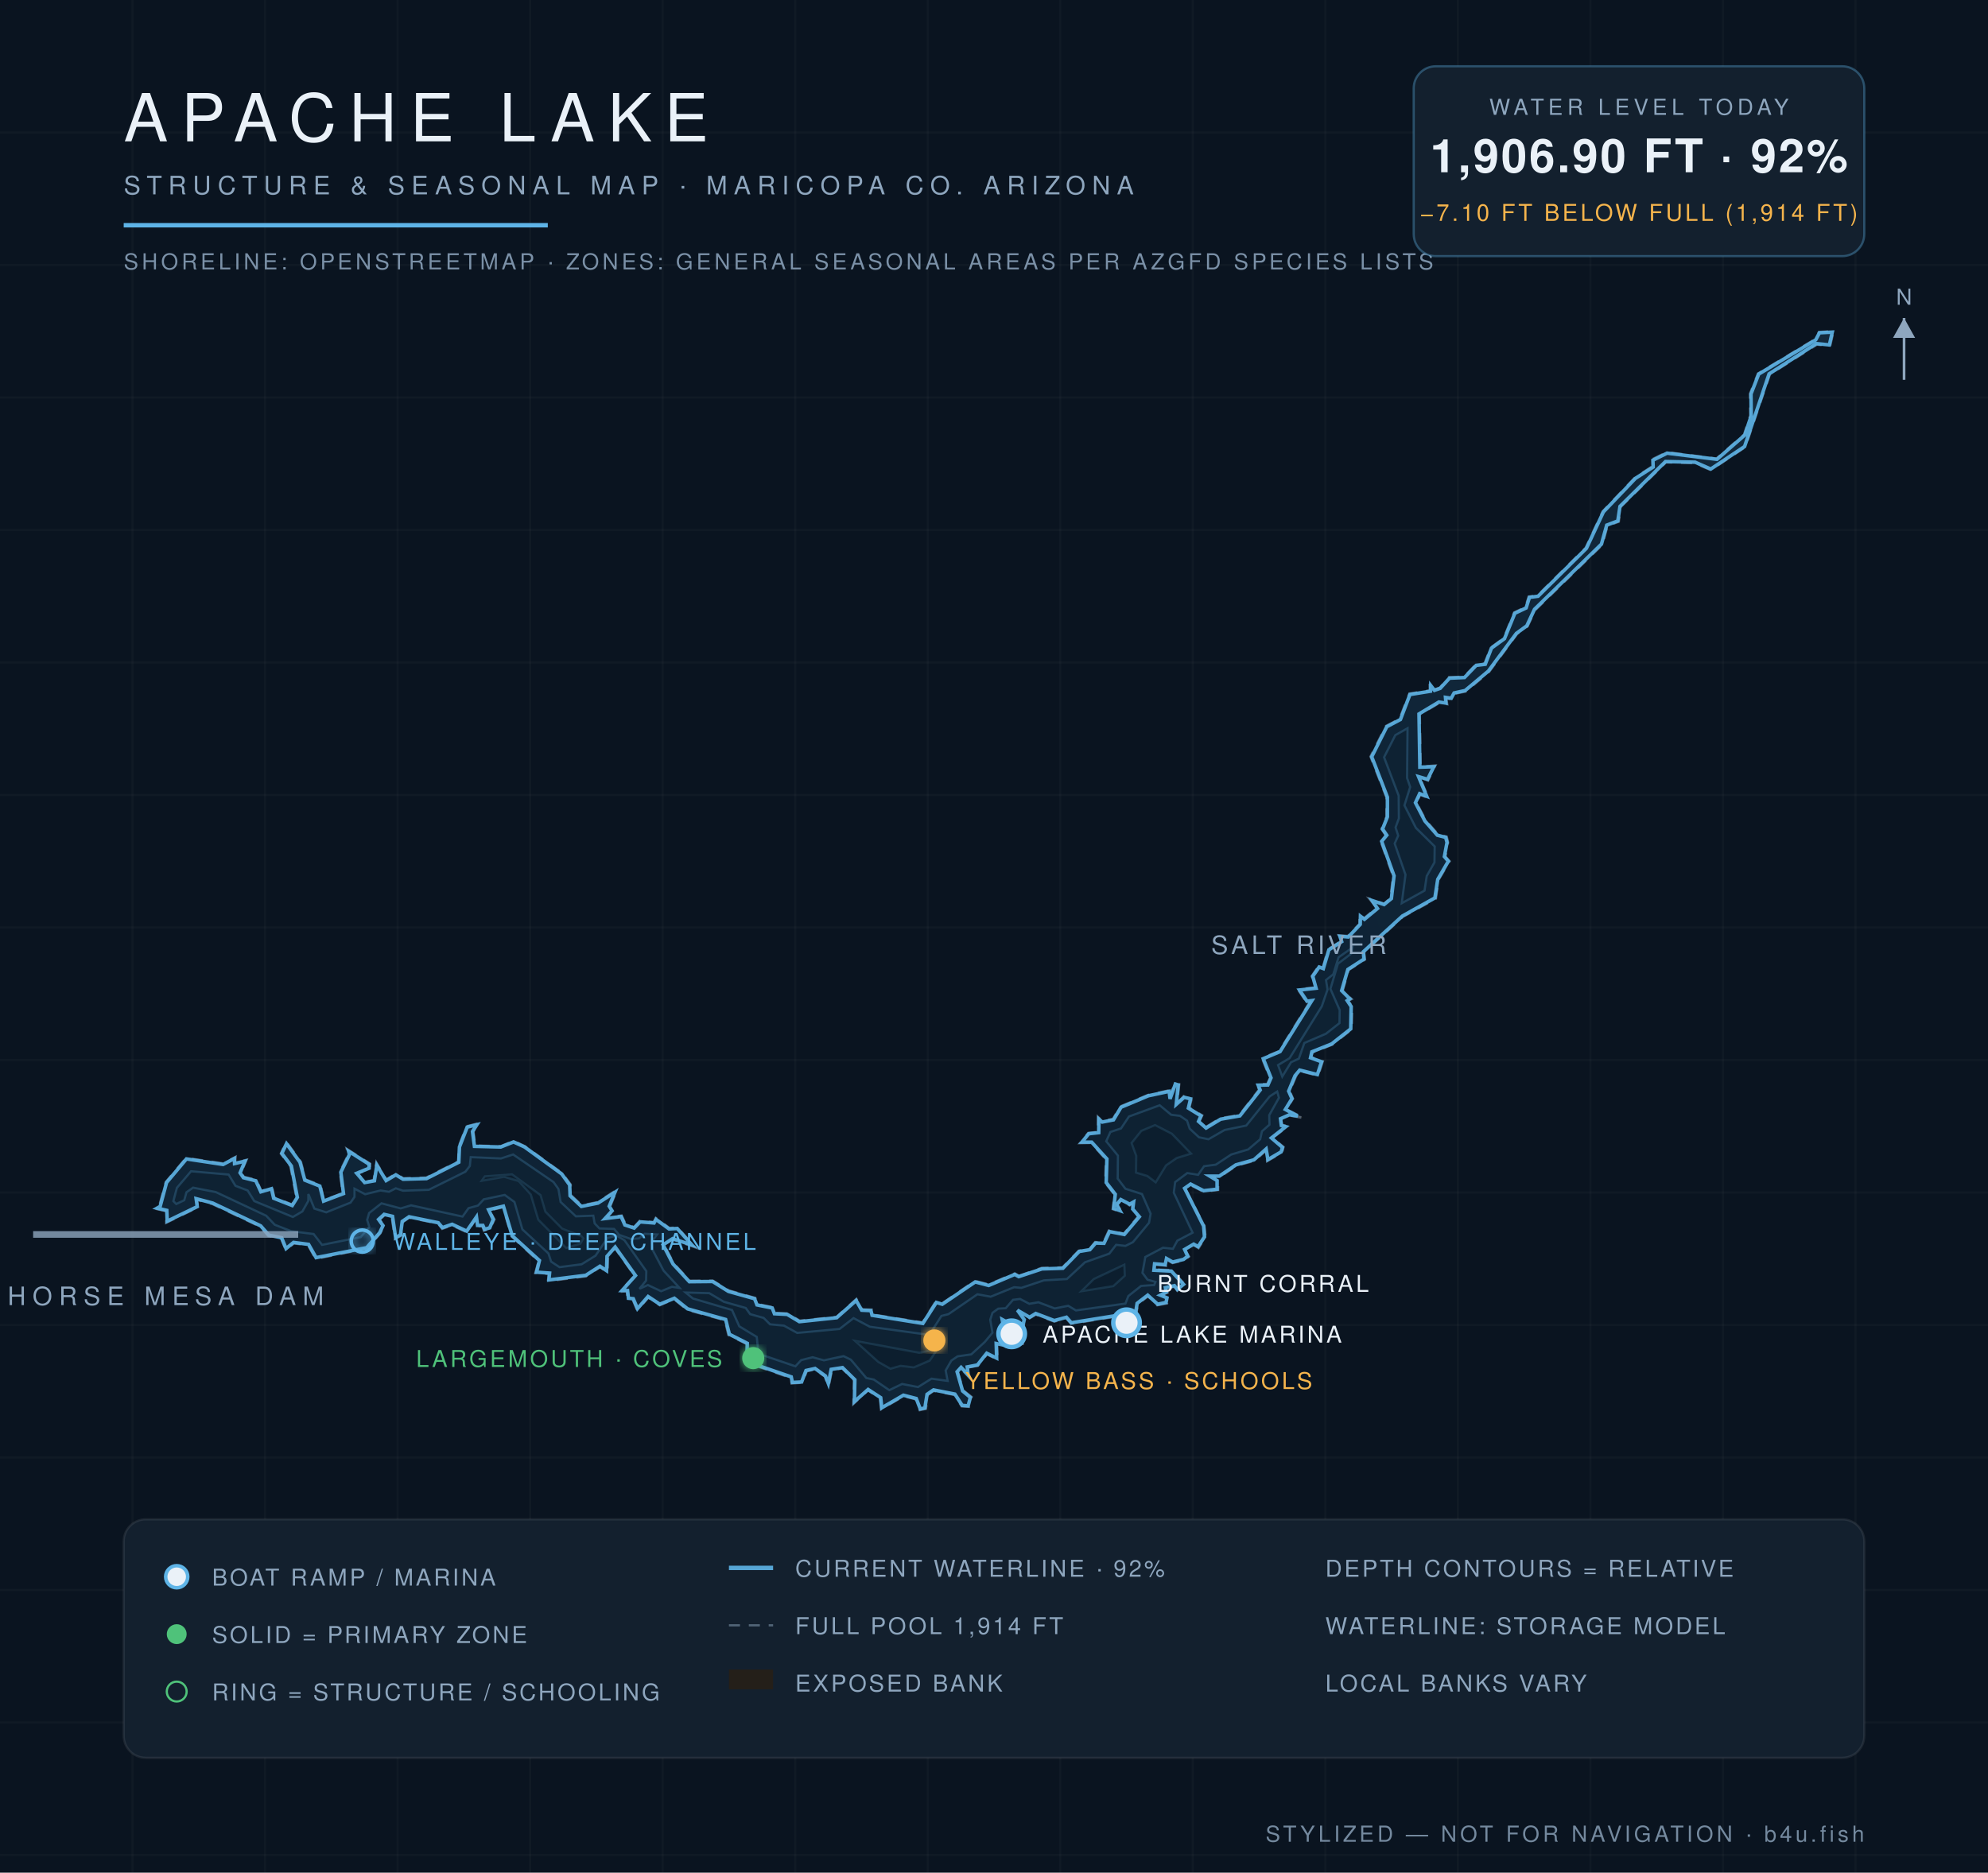
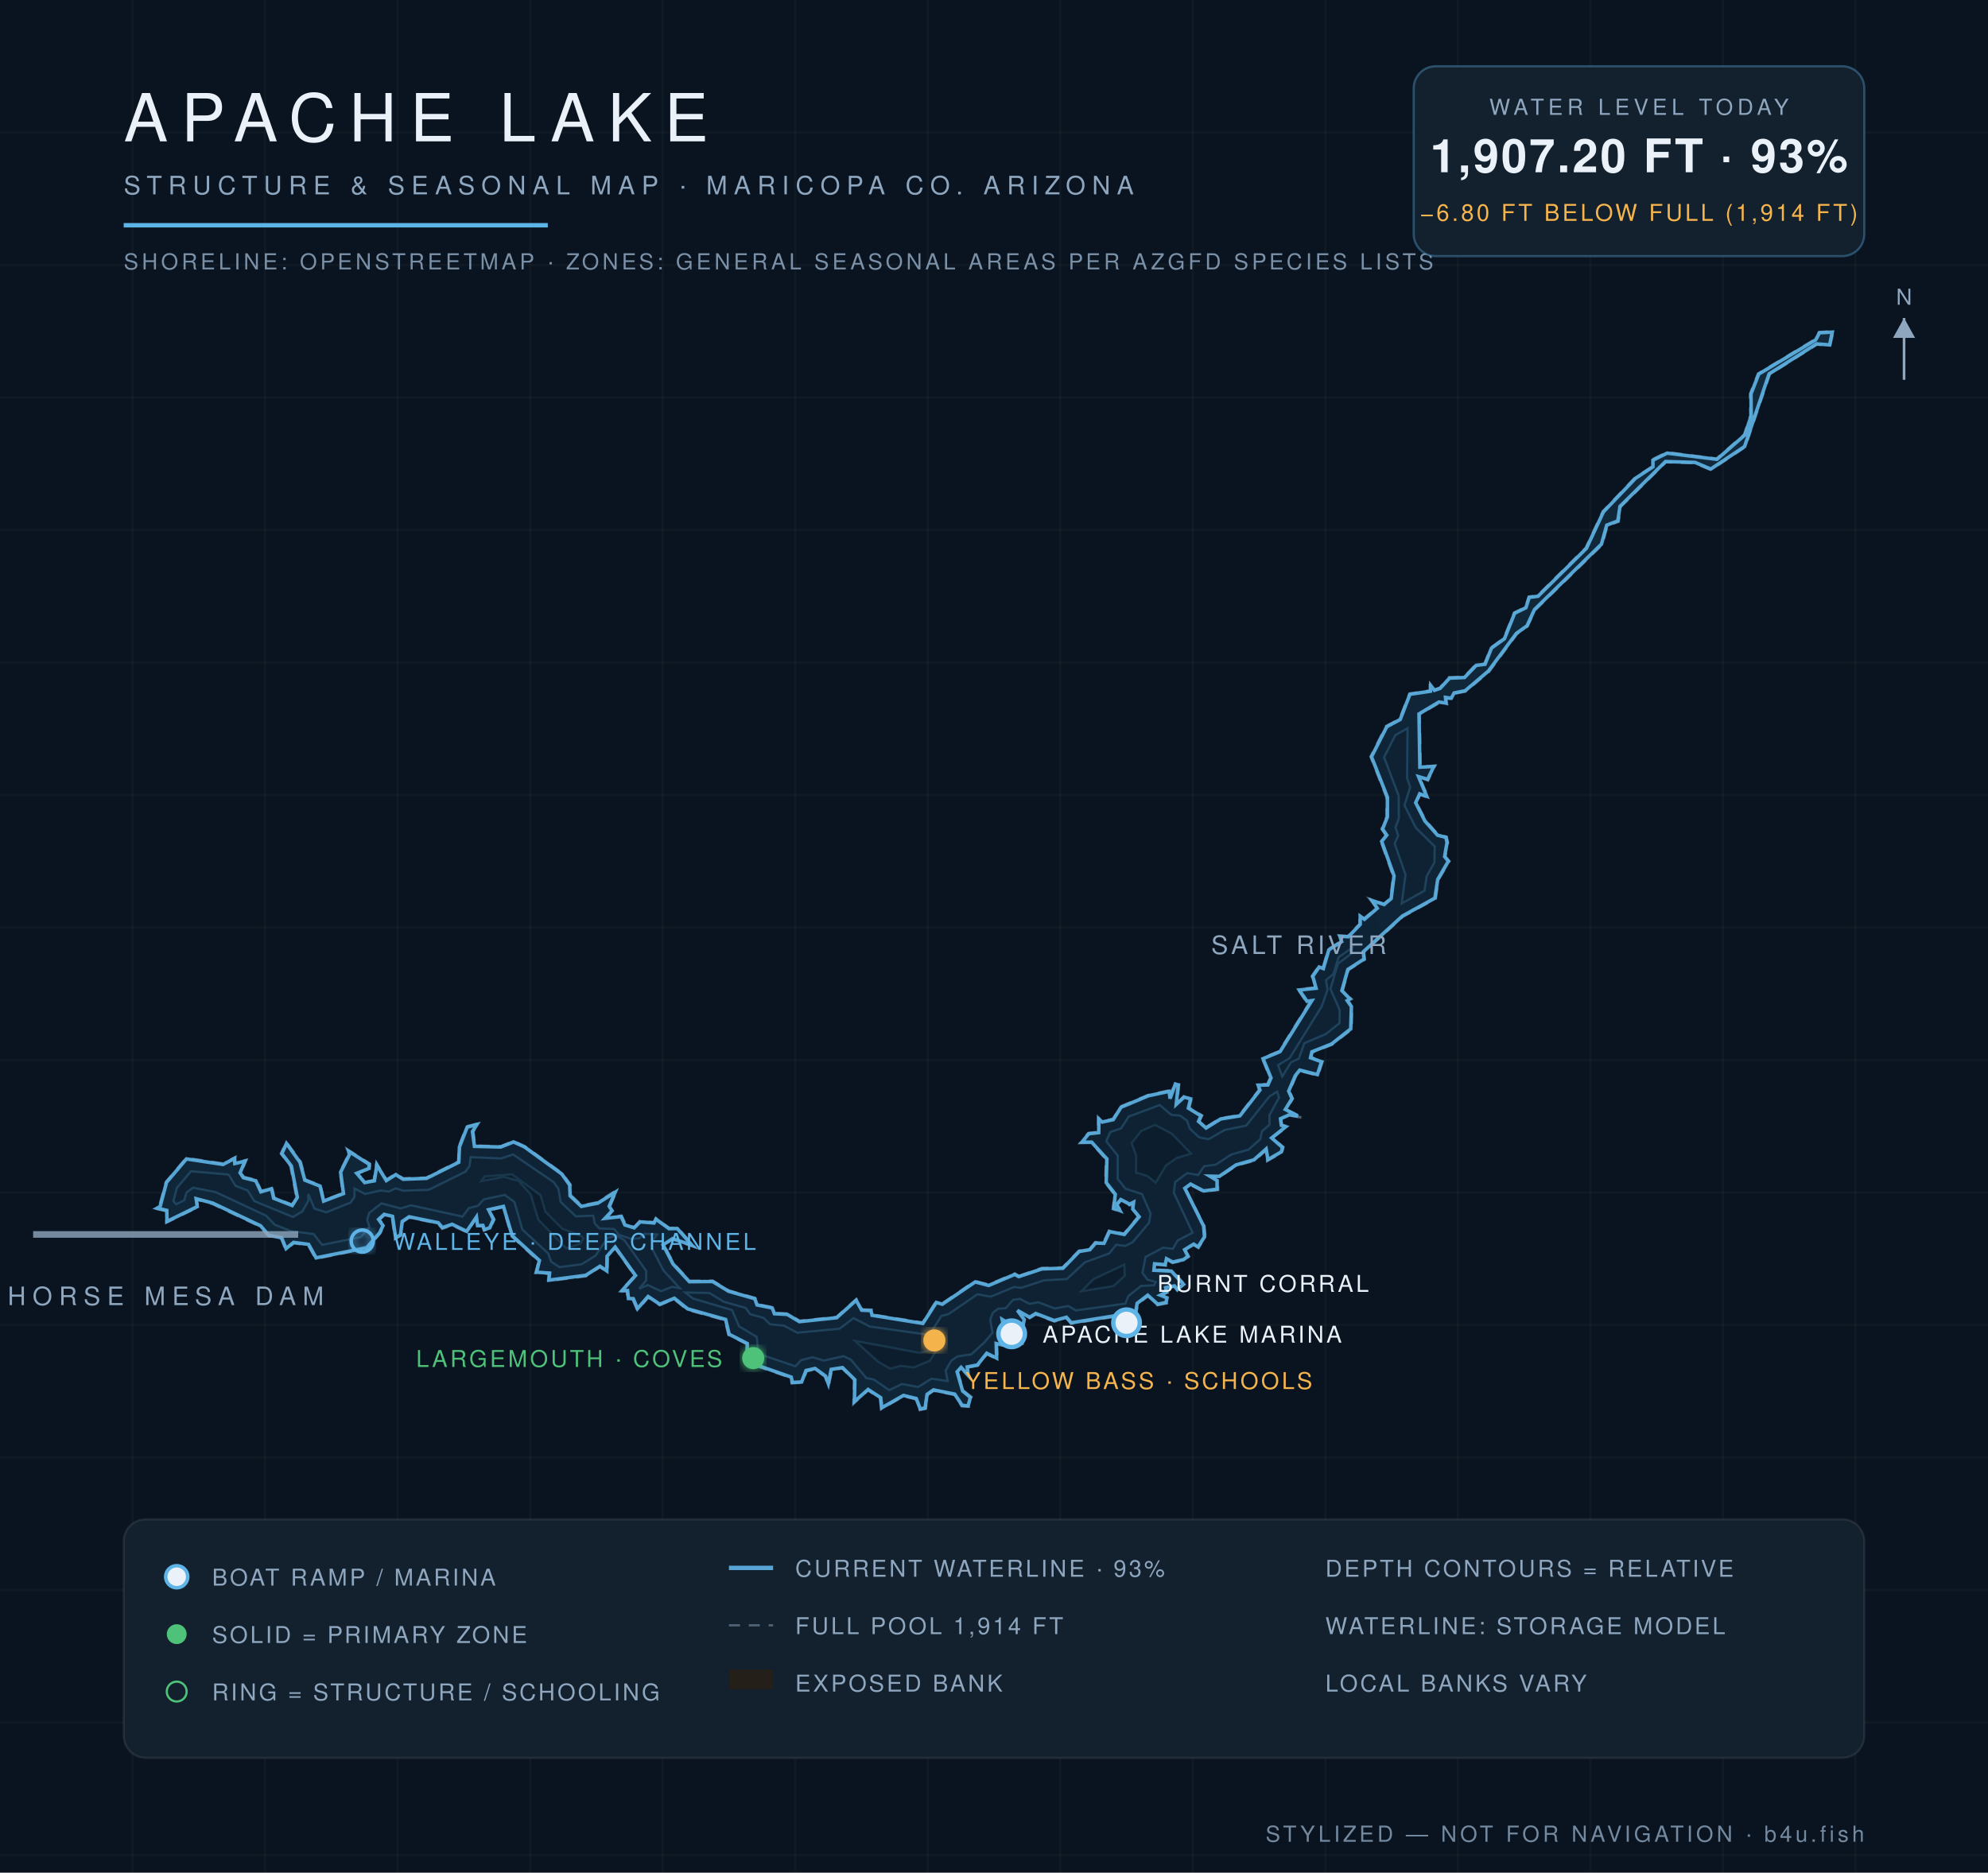
<svg xmlns="http://www.w3.org/2000/svg" viewBox="0 0 900 848" font-family="Helvetica,Arial,sans-serif">
  <defs>
    <radialGradient id="wg" cx="45%" cy="60%" r="80%">
      <stop offset="0%" stop-color="#0c1f31" />
      <stop offset="55%" stop-color="#102639" />
      <stop offset="100%" stop-color="#13293c" />
    </radialGradient>
    <filter id="glow">
      <feGaussianBlur stdDeviation="2.2" result="b" />
      <feMerge>
        <feMergeNode in="b" />
        <feMergeNode in="SourceGraphic" />
      </feMerge>
    </filter>
  </defs>
  <rect width="900" height="848" fill="#0a1420" />
  <g stroke="#ffffff" stroke-opacity="0.025">
    <line x1="60" y1="0" x2="60" y2="848" />
    <line x1="120" y1="0" x2="120" y2="848" />
    <line x1="180" y1="0" x2="180" y2="848" />
    <line x1="240" y1="0" x2="240" y2="848" />
    <line x1="300" y1="0" x2="300" y2="848" />
    <line x1="360" y1="0" x2="360" y2="848" />
    <line x1="420" y1="0" x2="420" y2="848" />
    <line x1="480" y1="0" x2="480" y2="848" />
    <line x1="540" y1="0" x2="540" y2="848" />
    <line x1="600" y1="0" x2="600" y2="848" />
    <line x1="660" y1="0" x2="660" y2="848" />
    <line x1="720" y1="0" x2="720" y2="848" />
    <line x1="780" y1="0" x2="780" y2="848" />
    <line x1="840" y1="0" x2="840" y2="848" />
    <line x1="0" y1="60" x2="900" y2="60" />
    <line x1="0" y1="120" x2="900" y2="120" />
    <line x1="0" y1="180" x2="900" y2="180" />
    <line x1="0" y1="240" x2="900" y2="240" />
    <line x1="0" y1="300" x2="900" y2="300" />
    <line x1="0" y1="360" x2="900" y2="360" />
    <line x1="0" y1="420" x2="900" y2="420" />
    <line x1="0" y1="480" x2="900" y2="480" />
    <line x1="0" y1="540" x2="900" y2="540" />
    <line x1="0" y1="600" x2="900" y2="600" />
    <line x1="0" y1="660" x2="900" y2="660" />
    <line x1="0" y1="720" x2="900" y2="720" />
    <line x1="0" y1="780" x2="900" y2="780" />
    <line x1="0" y1="840" x2="900" y2="840" />
  </g>
  <path d="M 461.3,577.8 L 471.6,574.2 L 481.0,574.0 L 488.4,566.4 L 493.3,565.6 L 495.8,562.5 L 499.6,562.7 L 502.0,557.3 L 508.8,558.7 L 515.4,550.8 L 512.4,547.6 L 513.1,544.7 L 511.4,545.8 L 507.5,543.5 L 505.8,545.6 L 507.9,548.9 L 503.8,547.5 L 504.6,540.9 L 500.4,535.6 L 500.7,525.0 L 494.0,517.5 L 489.0,517.6 L 492.7,513.1 L 497.1,512.6 L 497.1,505.9 L 499.0,507.7 L 503.9,506.7 L 507.2,501.1 L 519.7,495.9 L 529.7,493.7 L 529.5,497.2 L 531.9,490.5 L 533.8,491.0 L 532.8,499.9 L 535.9,496.4 L 539.5,497.3 L 538.4,501.6 L 544.2,505.1 L 543.0,507.6 L 546.0,510.4 L 552.4,506.4 L 561.1,505.0 L 570.1,493.4 L 569.0,491.0 L 573.7,491.0 L 575.0,488.2 L 571.4,479.2 L 579.2,476.0 L 593.5,453.0 L 591.6,453.9 L 587.6,448.0 L 595.5,447.2 L 593.9,442.0 L 597.1,437.4 L 598.8,438.4 L 601.3,429.9 L 607.1,426.2 L 606.1,423.6 L 610.2,423.9 L 615.5,418.4 L 615.5,414.0 L 617.5,415.9 L 623.3,411.1 L 620.1,407.1 L 626.6,409.3 L 629.5,406.8 L 630.7,396.7 L 625.1,380.9 L 627.4,378.2 L 625.5,375.4 L 627.7,369.9 L 627.7,361.0 L 620.5,342.6 L 627.5,328.8 L 633.6,325.6 L 638.1,314.1 L 647.5,312.7 L 647.2,309.1 L 649.5,312.3 L 651.9,311.4 L 656.0,306.7 L 662.8,306.5 L 668.1,301.0 L 672.1,300.5 L 674.9,293.3 L 680.8,289.0 L 685.5,277.4 L 690.6,275.0 L 692.1,270.2 L 696.1,269.7 L 717.9,248.1 L 725.6,231.6 L 740.2,216.3 L 748.1,211.2 L 747.9,208.1 L 754.6,204.8 L 777.1,207.7 L 789.6,196.8 L 792.4,188.2 L 792.3,178.3 L 795.9,169.2 L 821.8,153.6 L 823.5,150.4 L 830.0,150.0 L 828.5,156.6 L 822.5,156.0 L 801.2,169.5 L 790.1,202.4 L 774.5,212.8 L 767.3,209.7 L 754.2,209.3 L 733.7,229.5 L 732.8,236.2 L 727.7,238.0 L 725.4,246.6 L 695.0,276.2 L 691.5,283.6 L 686.8,287.0 L 674.1,304.2 L 663.5,313.1 L 658.5,314.1 L 657.2,316.7 L 654.6,316.1 L 655.1,318.8 L 651.5,318.3 L 642.7,323.5 L 643.1,347.3 L 649.7,346.7 L 646.5,353.4 L 642.6,351.9 L 646.6,361.3 L 642.9,359.8 L 641.2,363.5 L 645.4,371.5 L 651.0,377.9 L 654.9,378.9 L 655.5,381.5 L 654.3,387.9 L 656.2,390.0 L 651.2,398.4 L 650.0,406.9 L 635.1,415.1 L 617.5,431.2 L 617.9,434.5 L 610.5,439.2 L 607.8,448.6 L 611.8,452.4 L 610.2,453.1 L 612.1,455.7 L 611.9,466.1 L 603.1,473.0 L 594.2,476.5 L 593.5,478.7 L 598.8,480.6 L 596.7,487.1 L 588.4,484.9 L 586.7,487.3 L 583.8,494.1 L 585.3,497.5 L 582.3,502.4 L 590.1,506.2 L 583.8,505.1 L 579.9,506.9 L 580.4,509.4 L 582.9,510.1 L 576.0,515.3 L 581.0,519.4 L 580.4,521.9 L 573.7,525.7 L 573.4,520.7 L 567.9,525.6 L 559.7,527.8 L 552.1,533.0 L 547.9,533.0 L 551.4,534.4 L 551.4,538.8 L 544.8,539.6 L 539.1,536.6 L 536.6,538.4 L 545.2,555.1 L 545.7,560.1 L 542.6,565.1 L 540.5,563.8 L 536.5,566.1 L 538.2,569.0 L 536.0,570.7 L 530.8,571.9 L 528.1,570.3 L 527.8,573.1 L 523.0,572.5 L 522.6,574.9 L 530.4,575.2 L 536.3,581.6 L 533.0,584.4 L 531.7,582.6 L 527.9,583.4 L 528.5,585.3 L 525.7,586.5 L 528.7,587.5 L 528.3,590.2 L 523.9,591.0 L 519.8,586.9 L 515.1,590.4 L 514.0,597.2 L 510.1,599.4 L 508.0,595.7 L 484.9,599.4 L 482.7,596.9 L 477.3,598.4 L 468.9,595.2 L 466.1,596.9 L 460.7,593.7 L 464.1,597.5 L 461.4,607.9 L 463.5,608.5 L 459.7,608.7 L 456.4,599.5 L 453.9,597.8 L 456.3,610.0 L 451.3,608.7 L 451.6,615.6 L 446.8,613.2 L 442.7,618.4 L 438.2,619.2 L 438.9,623.8 L 435.0,619.6 L 433.6,621.4 L 436.1,629.7 L 439.8,632.6 L 438.6,637.0 L 435.4,636.8 L 432.1,631.6 L 422.6,629.8 L 420.0,631.6 L 419.1,637.9 L 416.4,638.5 L 414.6,633.6 L 409.0,632.2 L 398.9,638.1 L 398.4,633.1 L 392.9,629.5 L 386.4,635.6 L 386.7,625.0 L 381.3,619.6 L 376.6,620.3 L 375.1,627.9 L 373.5,623.3 L 369.0,620.1 L 365.2,620.9 L 363.1,626.1 L 358.4,626.4 L 358.0,623.9 L 337.7,616.9 L 338.0,608.5 L 329.8,604.5 L 328.2,597.8 L 311.1,593.1 L 305.1,588.2 L 298.7,591.0 L 293.5,587.5 L 288.5,593.3 L 286.4,588.3 L 284.2,588.3 L 283.8,584.6 L 280.7,584.9 L 287.4,577.7 L 278.4,565.1 L 275.2,569.0 L 275.0,576.2 L 271.7,573.7 L 265.3,577.9 L 248.1,580.1 L 248.6,576.8 L 242.4,576.4 L 243.9,571.1 L 231.6,559.8 L 227.8,546.6 L 221.5,548.1 L 223.8,552.2 L 221.9,556.3 L 219.1,557.2 L 218.4,555.2 L 215.8,555.3 L 215.6,551.5 L 211.5,558.0 L 204.6,554.8 L 200.2,556.4 L 198.3,554.0 L 185.2,551.3 L 182.4,553.3 L 181.6,559.5 L 178.8,561.0 L 177.4,551.0 L 174.0,550.3 L 171.8,552.3 L 173.8,554.9 L 172.2,558.4 L 166.2,565.3 L 142.9,570.0 L 139.5,563.8 L 133.0,563.0 L 129.4,566.0 L 127.3,560.8 L 121.5,559.7 L 117.8,555.4 L 96.2,545.2 L 88.9,543.2 L 89.7,546.6 L 75.3,553.6 L 75.2,548.4 L 70.0,547.2 L 72.1,546.2 L 75.1,535.3 L 84.3,524.4 L 101.0,526.9 L 106.6,524.0 L 106.3,526.5 L 111.5,525.3 L 109.0,531.2 L 110.5,533.0 L 116.0,534.3 L 118.3,539.4 L 123.2,537.8 L 124.1,542.3 L 132.2,545.5 L 134.2,542.2 L 131.5,528.1 L 127.2,522.4 L 129.6,517.1 L 136.2,526.2 L 138.3,534.2 L 145.2,536.8 L 146.5,543.6 L 155.2,540.3 L 153.9,530.7 L 157.8,522.7 L 157.1,520.4 L 167.5,527.0 L 167.4,529.3 L 161.9,531.4 L 165.2,535.2 L 169.2,534.5 L 170.4,526.6 L 174.9,534.2 L 179.2,531.5 L 182.5,533.6 L 193.0,533.3 L 207.5,526.0 L 207.7,519.3 L 211.2,510.1 L 216.7,508.7 L 214.3,512.4 L 215.1,518.8 L 226.7,519.1 L 232.5,516.7 L 237.6,519.1 L 254.5,531.3 L 258.3,536.4 L 258.5,541.3 L 263.4,545.9 L 270.6,544.4 L 279.2,538.9 L 276.2,546.3 L 277.6,548.4 L 274.1,551.4 L 281.4,550.5 L 283.2,554.4 L 287.1,555.7 L 289.6,552.9 L 296.0,553.5 L 296.9,551.6 L 303.0,556.1 L 306.7,555.9 L 314.5,564.7 L 304.5,561.2 L 300.5,563.6 L 305.0,572.2 L 312.2,580.0 L 322.7,580.0 L 329.9,584.4 L 341.9,587.8 L 342.9,590.6 L 349.9,592.0 L 350.8,594.6 L 356.5,594.8 L 362.0,598.1 L 378.7,596.4 L 387.7,588.3 L 390.4,593.0 L 394.6,593.1 L 394.9,595.3 L 417.7,598.9 L 423.7,589.4 L 426.5,590.3 L 441.4,580.1 L 447.6,581.7 L 459.4,576.7 L 461.3,577.8 Z" fill="#241f19" fill-opacity="0.9" stroke="#8ea6be" stroke-opacity="0.5" stroke-width="1.2" stroke-dasharray="5 4" />
-   <path d="M 461.2,578.1 L 471.7,574.6 L 481.2,574.3 L 488.6,566.7 L 493.4,565.9 L 496.0,562.9 L 499.8,563.0 L 502.3,557.7 L 509.0,559.0 L 515.8,551.0 L 512.8,547.5 L 513.2,544.3 L 511.4,545.3 L 507.4,543.2 L 505.5,545.5 L 507.0,548.2 L 504.2,547.2 L 504.9,540.8 L 500.8,535.5 L 501.1,524.8 L 494.2,517.2 L 489.8,517.2 L 492.9,513.4 L 497.4,512.9 L 497.5,506.8 L 499.0,508.1 L 504.1,507.1 L 507.5,501.4 L 519.9,496.2 L 529.3,494.2 L 529.7,497.6 L 532.1,490.9 L 533.4,491.3 L 532.5,500.1 L 536.1,496.9 L 539.0,497.6 L 538.0,501.8 L 543.7,505.3 L 542.6,507.8 L 546.0,510.8 L 552.6,506.8 L 561.3,505.3 L 570.5,493.6 L 569.6,491.4 L 574.0,491.3 L 575.4,488.1 L 571.9,479.4 L 579.5,476.2 L 593.9,453.1 L 591.7,453.4 L 588.3,448.3 L 595.8,447.5 L 594.3,442.1 L 597.2,437.9 L 599.1,438.6 L 601.6,430.1 L 607.4,426.4 L 606.6,424.0 L 610.4,424.3 L 615.8,418.6 L 615.9,414.9 L 617.7,416.3 L 623.6,411.4 L 621.2,407.8 L 626.6,409.6 L 629.9,406.9 L 631.1,396.6 L 625.5,381.0 L 627.8,378.2 L 625.9,375.4 L 628.1,369.9 L 628.1,361.0 L 621.0,342.7 L 627.8,329.1 L 634.0,325.8 L 638.3,314.5 L 647.6,313.0 L 647.7,310.4 L 649.4,312.6 L 652.0,311.7 L 656.2,307.1 L 663.0,306.8 L 668.3,301.3 L 672.4,300.8 L 675.2,293.5 L 681.1,289.2 L 685.8,277.7 L 690.9,275.3 L 692.4,270.5 L 696.3,270.0 L 718.2,248.3 L 725.9,231.8 L 740.4,216.6 L 748.4,211.5 L 748.3,208.4 L 754.7,205.2 L 777.3,208.0 L 789.9,197.0 L 792.8,188.3 L 792.7,178.4 L 796.2,169.4 L 822.0,153.9 L 823.7,150.7 L 829.5,150.4 L 828.2,156.2 L 822.3,155.6 L 800.9,169.3 L 789.8,202.2 L 774.5,212.4 L 767.4,209.3 L 754.0,209.0 L 733.4,229.3 L 732.4,235.9 L 727.4,237.8 L 725.0,246.4 L 694.7,275.9 L 691.2,283.4 L 686.5,286.8 L 673.8,303.9 L 663.3,312.7 L 658.3,313.8 L 657.0,316.2 L 654.4,315.8 L 654.6,318.4 L 651.4,317.9 L 642.4,323.3 L 642.8,347.4 L 649.1,347.2 L 646.3,352.9 L 642.2,351.7 L 645.9,360.6 L 642.7,359.4 L 640.8,363.5 L 645.1,371.8 L 650.7,378.2 L 654.5,379.2 L 655.1,381.5 L 653.9,387.9 L 655.7,390.0 L 650.9,398.2 L 649.6,406.6 L 634.9,414.8 L 617.2,431.0 L 617.5,434.3 L 610.2,439.0 L 607.4,448.6 L 611.1,452.3 L 609.9,453.1 L 611.7,455.8 L 611.5,465.9 L 602.9,472.7 L 593.9,476.3 L 593.3,479.0 L 598.3,480.8 L 596.4,486.6 L 588.4,484.6 L 586.3,487.1 L 583.4,494.1 L 584.9,497.5 L 581.9,502.4 L 587.5,505.4 L 583.8,504.8 L 579.7,506.6 L 580.1,509.7 L 582.1,510.2 L 575.6,515.3 L 580.6,519.6 L 580.0,521.6 L 574.0,525.1 L 573.2,520.3 L 567.7,525.2 L 559.5,527.5 L 552.0,532.6 L 547.7,532.6 L 551.0,534.6 L 551.0,538.5 L 544.9,539.2 L 539.0,536.2 L 536.3,538.1 L 544.9,555.2 L 545.3,560.1 L 542.4,564.5 L 540.4,563.4 L 536.3,565.8 L 537.7,568.9 L 535.8,570.3 L 530.9,571.5 L 528.1,569.9 L 527.5,572.7 L 522.7,572.3 L 522.4,575.2 L 530.3,575.6 L 535.8,581.6 L 533.0,583.9 L 531.7,582.2 L 527.6,583.1 L 528.0,585.1 L 525.3,586.5 L 528.3,587.7 L 527.9,589.8 L 524.1,590.6 L 519.6,586.5 L 514.8,590.2 L 513.7,597.0 L 510.2,598.9 L 508.0,595.3 L 485.0,599.0 L 482.8,596.5 L 477.3,598.0 L 468.9,594.8 L 466.1,596.5 L 460.6,593.3 L 463.7,597.6 L 461.2,608.3 L 459.9,608.3 L 456.8,599.2 L 453.7,597.5 L 455.8,609.4 L 451.0,608.4 L 451.2,615.0 L 446.7,612.8 L 442.5,618.1 L 437.9,619.0 L 438.3,622.6 L 435.1,619.2 L 433.3,621.2 L 435.8,629.9 L 439.3,632.8 L 438.3,636.6 L 435.6,636.4 L 432.3,631.3 L 422.6,629.4 L 419.7,631.4 L 418.7,637.6 L 416.6,638.0 L 414.8,633.3 L 409.0,631.8 L 399.2,637.5 L 398.7,632.9 L 393.0,629.2 L 386.8,634.7 L 387.0,624.8 L 381.4,619.3 L 376.3,620.1 L 375.0,626.5 L 373.7,623.1 L 369.0,619.7 L 364.9,620.6 L 362.9,625.8 L 358.7,626.0 L 358.2,623.5 L 338.1,616.6 L 338.3,608.3 L 330.2,604.2 L 328.5,597.5 L 311.3,592.7 L 305.3,587.9 L 298.7,590.6 L 293.4,587.1 L 288.6,592.6 L 286.7,588.1 L 284.5,587.9 L 284.1,584.4 L 281.6,584.4 L 287.7,577.6 L 278.5,564.7 L 274.8,568.9 L 274.6,575.4 L 271.6,573.4 L 265.2,577.5 L 248.5,579.6 L 248.8,576.5 L 242.9,576.1 L 244.2,570.8 L 231.9,559.6 L 227.9,546.2 L 221.2,547.8 L 223.3,552.2 L 221.7,556.0 L 219.4,556.7 L 218.6,554.9 L 216.2,554.9 L 215.7,551.1 L 211.3,557.5 L 204.7,554.4 L 200.3,555.9 L 198.4,553.7 L 185.2,551.0 L 182.1,553.1 L 181.3,559.2 L 179.1,560.4 L 177.7,550.8 L 173.9,549.9 L 171.4,552.2 L 173.4,555.0 L 171.9,558.2 L 166.0,565.0 L 143.1,569.5 L 139.7,563.5 L 132.9,562.6 L 129.5,565.4 L 127.5,560.5 L 121.7,559.3 L 118.0,555.1 L 96.3,544.8 L 88.8,542.8 L 89.3,546.4 L 75.7,553.0 L 75.5,548.1 L 71.1,547.1 L 72.5,546.3 L 75.4,535.5 L 84.4,524.8 L 101.0,527.3 L 106.1,524.6 L 106.2,526.9 L 110.9,525.8 L 108.7,531.1 L 110.2,533.3 L 115.8,534.7 L 118.1,539.7 L 122.9,538.3 L 123.9,542.6 L 132.3,545.9 L 134.6,542.2 L 131.9,528.0 L 127.6,522.3 L 129.7,517.9 L 135.8,526.3 L 138.0,534.4 L 144.8,537.1 L 146.5,543.9 L 155.5,540.5 L 154.3,530.8 L 158.2,522.8 L 157.8,521.3 L 167.1,527.2 L 167.1,529.0 L 161.5,531.3 L 165.1,535.5 L 169.5,534.7 L 170.6,527.7 L 174.8,534.6 L 179.2,532.0 L 182.5,534.0 L 193.1,533.7 L 207.7,526.3 L 208.0,519.4 L 211.5,510.4 L 215.9,509.3 L 213.9,512.4 L 214.8,519.1 L 226.7,519.4 L 232.5,517.1 L 237.5,519.4 L 254.3,531.6 L 257.9,536.6 L 258.1,541.5 L 263.2,546.3 L 270.7,544.8 L 278.4,539.9 L 275.8,546.2 L 277.1,548.3 L 273.9,551.8 L 281.2,550.9 L 282.9,554.7 L 287.1,556.1 L 289.8,553.3 L 296.1,553.8 L 297.0,552.2 L 302.9,556.5 L 306.6,556.3 L 313.3,563.8 L 304.5,560.9 L 300.2,563.7 L 304.7,572.4 L 312.1,580.4 L 322.6,580.3 L 329.8,584.8 L 341.6,588.1 L 342.7,590.9 L 349.6,592.3 L 350.6,594.9 L 356.4,595.2 L 361.9,598.5 L 378.8,596.7 L 387.6,588.9 L 390.1,593.3 L 394.3,593.5 L 394.8,595.6 L 417.8,599.3 L 423.9,589.8 L 426.6,590.6 L 441.5,580.5 L 447.6,582.1 L 459.4,577.1 L 461.2,578.1 Z" fill="url(#wg)" stroke="#5eb4e7" stroke-opacity="0.9" stroke-width="1.6" />
-   <path d="M 79.8,545.2 L 78.5,543.9 L 80.1,537.9 L 86.5,530.4 L 103.5,531.9 L 106.6,537.0 L 112.1,539.1 L 115.1,543.9 L 132.6,551.1 L 136.9,548.6 L 139.6,543.8 L 139.6,540.7 L 142.3,547.3 L 147.7,549.0 L 158.7,544.6 L 160.5,542.0 L 160.5,538.3 L 165.3,540.8 L 172.3,539.1 L 176.1,539.7 L 179.2,538.1 L 182.4,539.2 L 194.1,538.8 L 210.7,530.6 L 212.7,528.0 L 213.1,524.0 L 226.8,524.6 L 232.3,522.8 L 250.6,535.3 L 252.8,538.4 L 253.8,544.3 L 260.7,550.8 L 268.6,550.5 L 269.2,554.0 L 271.4,556.3 L 278.0,556.5 L 280.3,559.2 L 285.7,561.1 L 289.3,560.8 L 291.9,558.7 L 297.5,559.0 L 295.2,562.1 L 295.4,565.9 L 300.4,575.4 L 307.6,583.2 L 304.2,582.7 L 299.3,584.7 L 293.3,581.9 L 289.5,583.6 L 292.5,579.9 L 292.6,575.6 L 282.7,561.6 L 279.1,559.5 L 275.0,560.6 L 269.6,568.6 L 263.3,572.5 L 253.3,573.8 L 249.5,571.3 L 248.3,567.6 L 236.5,556.7 L 232.9,544.3 L 228.5,541.1 L 219.0,543.1 L 216.4,545.9 L 212.1,547.1 L 209.4,550.9 L 186.1,545.8 L 181.4,547.2 L 172.7,544.9 L 167.1,549.3 L 166.2,552.4 L 167.2,555.6 L 163.3,560.2 L 145.8,563.7 L 142.0,558.8 L 131.8,557.5 L 124.4,554.6 L 120.5,550.5 L 97.7,539.8 L 87.4,537.8 L 84.4,539.9 L 83.4,543.5 L 79.8,545.2 Z" fill="#0e2233" stroke="#5eb4e7" stroke-opacity="0.22" stroke-width="1" />
-   <path d="M 310.4,585.3 L 321.1,585.6 L 327.7,589.5 L 337.6,592.3 L 339.6,595.1 L 345.7,596.8 L 348.6,599.7 L 354.9,600.3 L 360.9,603.6 L 380.1,601.8 L 386.4,596.9 L 393.8,600.8 L 419.3,604.3 L 422.0,602.5 L 426.2,595.9 L 429.4,595.1 L 442.5,586.1 L 448.5,587.2 L 459.1,582.9 L 462.4,583.2 L 472.6,579.8 L 483.0,579.2 L 491.2,571.6 L 502.2,567.7 L 505.3,563.7 L 509.5,564.2 L 512.9,562.5 L 520.2,553.7 L 520.9,549.6 L 517.0,540.7 L 509.5,538.3 L 506.0,533.7 L 506.1,523.3 L 500.8,516.8 L 502.7,512.6 L 507.5,511.0 L 511.1,505.6 L 525.0,500.5 L 530.2,504.8 L 534.2,505.3 L 537.4,507.5 L 538.6,511.1 L 542.8,515.0 L 547.1,515.9 L 554.4,511.7 L 564.2,509.7 L 574.8,496.5 L 578.2,494.3 L 579.0,497.1 L 574.6,505.0 L 574.7,509.3 L 571.3,512.3 L 570.5,515.9 L 565.1,520.5 L 557.4,522.8 L 550.4,527.4 L 545.1,528.1 L 542.4,532.0 L 537.5,531.2 L 532.0,535.3 L 531.4,540.1 L 539.9,558.2 L 533.0,561.8 L 531.0,565.5 L 526.5,565.0 L 518.5,569.2 L 517.2,576.4 L 519.5,579.5 L 523.1,580.5 L 522.5,581.9 L 516.6,582.3 L 510.8,586.9 L 509.5,590.3 L 487.1,593.4 L 483.6,591.3 L 477.5,592.5 L 470.1,589.7 L 466.0,590.4 L 461.8,588.2 L 458.6,588.6 L 455.3,592.4 L 451.9,592.6 L 449.3,594.5 L 448.3,597.6 L 449.3,603.5 L 445.8,607.7 L 439.7,613.3 L 433.5,614.2 L 430.7,616.1 L 428.1,620.6 L 429.0,625.3 L 421.7,624.3 L 415.6,628.1 L 408.4,626.7 L 402.6,629.5 L 395.6,624.7 L 392.2,624.0 L 385.2,615.7 L 381.9,614.1 L 373.0,616.0 L 367.9,614.6 L 362.7,615.9 L 360.1,618.7 L 343.4,613.0 L 342.6,605.4 L 334.7,600.6 L 331.4,593.2 L 313.7,588.0 L 310.4,585.3 Z" fill="#0e2233" stroke="#5eb4e7" stroke-opacity="0.22" stroke-width="1" />
-   <path d="M 580.5,487.5 L 578.6,482.3 L 583.8,479.2 L 598.4,455.7 L 601.0,448.1 L 600.3,443.8 L 603.6,441.2 L 606.0,433.5 L 612.3,429.1 L 611.9,431.7 L 605.7,436.4 L 602.3,447.8 L 606.5,457.4 L 606.4,463.3 L 600.3,468.1 L 590.5,472.3 L 588.0,479.4 L 584.5,481.0 L 580.5,487.5 Z" fill="#0e2233" stroke="#5eb4e7" stroke-opacity="0.22" stroke-width="1" />
-   <path d="M 634.6,409.0 L 636.3,396.1 L 631.4,382.0 L 633.0,378.4 L 631.8,374.7 L 633.3,370.6 L 633.2,360.3 L 626.6,342.9 L 631.7,332.9 L 637.2,329.8 L 637.0,352.3 L 638.4,356.4 L 635.8,364.7 L 641.0,374.9 L 649.5,383.3 L 649.4,390.5 L 645.9,396.7 L 644.9,403.3 L 634.6,409.0 Z" fill="#0e2233" stroke="#5eb4e7" stroke-opacity="0.22" stroke-width="1" />
-   <path d="M 218.1,534.7 L 219.5,532.7 L 231.8,531.8 L 244.7,541.2 L 246.9,548.7 L 254.5,556.4 L 263.1,559.7 L 264.1,560.8 L 262.7,563.2 L 256.3,565.1 L 243.7,552.3 L 240.3,540.9 L 234.8,534.8 L 228.2,532.9 L 218.1,534.7 Z" fill="#0c1e2e" stroke="#5eb4e7" stroke-opacity="0.15" stroke-width="1" />
-   <path d="M 403.1,619.8 L 397.6,616.7 L 387.1,607.2 L 416.2,612.6 L 424.3,611.0 L 420.9,616.1 L 413.7,619.2 L 407.7,618.5 L 403.1,619.8 Z" fill="#0c1e2e" stroke="#5eb4e7" stroke-opacity="0.15" stroke-width="1" />
-   <path d="M 489.6,584.7 L 495.2,579.2 L 509.0,572.7 L 509.2,577.7 L 504.0,582.4 L 489.6,584.7 Z" fill="#0c1e2e" stroke="#5eb4e7" stroke-opacity="0.15" stroke-width="1" />
-   <path d="M 523.2,535.4 L 519.4,532.5 L 514.3,531.0 L 514.4,523.4 L 512.3,517.6 L 516.7,512.1 L 522.9,509.5 L 530.5,513.4 L 539.2,522.4 L 532.7,524.4 L 527.9,527.7 L 523.2,535.4 Z" fill="#0c1e2e" stroke="#5eb4e7" stroke-opacity="0.15" stroke-width="1" />
+   <path d="M 461.2,578.1 L 471.7,574.6 L 481.2,574.3 L 488.6,566.7 L 493.4,565.9 L 496.0,562.9 L 499.8,563.0 L 502.3,557.7 L 509.0,559.0 L 515.7,551.0 L 512.8,547.5 L 513.2,544.4 L 511.4,545.3 L 507.4,543.2 L 505.5,545.5 L 507.0,548.2 L 504.2,547.2 L 504.9,540.8 L 500.8,535.5 L 501.1,524.8 L 494.2,517.2 L 489.8,517.2 L 492.9,513.4 L 497.4,512.9 L 497.5,506.8 L 499.0,508.1 L 504.0,507.0 L 507.5,501.4 L 519.9,496.2 L 529.3,494.2 L 529.7,497.5 L 532.1,490.9 L 533.4,491.3 L 532.5,500.1 L 536.1,496.8 L 539.0,497.6 L 538.0,501.8 L 543.7,505.3 L 542.6,507.8 L 546.0,510.8 L 552.6,506.7 L 561.3,505.3 L 570.4,493.6 L 569.6,491.4 L 574.0,491.3 L 575.4,488.1 L 571.8,479.4 L 579.5,476.2 L 593.9,453.1 L 591.7,453.4 L 588.2,448.3 L 595.8,447.5 L 594.3,442.1 L 597.2,437.9 L 599.1,438.6 L 601.6,430.1 L 607.4,426.4 L 606.6,424.0 L 610.4,424.2 L 615.8,418.6 L 615.8,414.9 L 617.7,416.3 L 623.5,411.3 L 621.2,407.8 L 626.6,409.6 L 629.8,406.9 L 631.1,396.6 L 625.5,381.0 L 627.8,378.2 L 625.9,375.4 L 628.1,369.9 L 628.1,361.0 L 620.9,342.7 L 627.8,329.1 L 633.9,325.8 L 638.3,314.4 L 647.6,313.0 L 647.7,310.4 L 649.4,312.6 L 652.0,311.7 L 656.2,307.1 L 663.0,306.8 L 668.3,301.3 L 672.3,300.8 L 675.2,293.5 L 681.1,289.2 L 685.7,277.7 L 690.8,275.2 L 692.3,270.5 L 696.3,270.0 L 718.2,248.3 L 725.9,231.8 L 740.4,216.6 L 748.3,211.4 L 748.3,208.4 L 754.7,205.2 L 777.3,208.0 L 789.9,197.0 L 792.8,188.3 L 792.7,178.4 L 796.2,169.4 L 822.0,153.9 L 823.7,150.7 L 829.5,150.4 L 828.3,156.2 L 822.4,155.7 L 800.9,169.3 L 789.8,202.2 L 774.5,212.4 L 767.4,209.4 L 754.0,209.0 L 733.4,229.3 L 732.4,235.9 L 727.4,237.8 L 725.0,246.4 L 694.7,276.0 L 691.3,283.4 L 686.5,286.8 L 673.8,303.9 L 663.3,312.8 L 658.3,313.8 L 657.0,316.2 L 654.4,315.8 L 654.6,318.4 L 651.4,317.9 L 642.4,323.3 L 642.8,347.4 L 649.1,347.1 L 646.3,352.9 L 642.2,351.7 L 645.9,360.6 L 642.7,359.5 L 640.9,363.5 L 645.1,371.8 L 650.8,378.2 L 654.6,379.2 L 655.1,381.5 L 654.0,387.9 L 655.7,390.0 L 650.9,398.2 L 649.6,406.7 L 634.9,414.8 L 617.2,431.0 L 617.5,434.3 L 610.2,439.0 L 607.5,448.6 L 611.1,452.3 L 609.9,453.1 L 611.8,455.8 L 611.5,465.9 L 602.9,472.7 L 593.9,476.3 L 593.3,479.0 L 598.3,480.8 L 596.4,486.6 L 588.4,484.6 L 586.4,487.1 L 583.4,494.1 L 584.9,497.5 L 581.9,502.4 L 587.6,505.4 L 583.8,504.8 L 579.7,506.6 L 580.1,509.6 L 582.1,510.2 L 575.7,515.3 L 580.6,519.6 L 580.1,521.6 L 574.0,525.1 L 573.2,520.3 L 567.7,525.2 L 559.6,527.5 L 552.0,532.7 L 547.7,532.6 L 551.0,534.6 L 551.0,538.5 L 544.9,539.3 L 539.0,536.2 L 536.4,538.1 L 544.9,555.2 L 545.3,560.1 L 542.4,564.6 L 540.4,563.4 L 536.3,565.9 L 537.8,568.9 L 535.8,570.4 L 530.9,571.5 L 528.1,570.0 L 527.5,572.7 L 522.7,572.3 L 522.4,575.2 L 530.3,575.6 L 535.8,581.6 L 533.0,583.9 L 531.7,582.3 L 527.7,583.1 L 528.1,585.1 L 525.3,586.5 L 528.3,587.7 L 527.9,589.8 L 524.1,590.6 L 519.6,586.5 L 514.8,590.2 L 513.7,597.0 L 510.2,598.9 L 508.0,595.3 L 485.0,599.0 L 482.8,596.5 L 477.3,598.0 L 468.9,594.8 L 466.1,596.5 L 460.6,593.4 L 463.7,597.6 L 461.3,608.3 L 459.9,608.3 L 456.7,599.3 L 453.7,597.5 L 455.9,609.5 L 451.0,608.4 L 451.2,615.0 L 446.7,612.8 L 442.5,618.1 L 437.9,619.0 L 438.3,622.7 L 435.1,619.2 L 433.3,621.2 L 435.8,629.9 L 439.3,632.8 L 438.3,636.6 L 435.6,636.4 L 432.2,631.3 L 422.6,629.4 L 419.7,631.4 L 418.8,637.6 L 416.6,638.0 L 414.8,633.3 L 409.0,631.9 L 399.2,637.5 L 398.7,632.9 L 393.0,629.2 L 386.8,634.7 L 387.0,624.8 L 381.4,619.3 L 376.3,620.1 L 375.0,626.6 L 373.7,623.1 L 369.0,619.7 L 364.9,620.6 L 362.9,625.8 L 358.7,626.0 L 358.2,623.6 L 338.1,616.6 L 338.3,608.4 L 330.1,604.2 L 328.5,597.5 L 311.3,592.7 L 305.3,587.9 L 298.7,590.6 L 293.4,587.1 L 288.6,592.6 L 286.7,588.1 L 284.5,588.0 L 284.1,584.4 L 281.6,584.4 L 287.7,577.6 L 278.5,564.7 L 274.8,568.9 L 274.7,575.5 L 271.6,573.4 L 265.2,577.5 L 248.5,579.7 L 248.8,576.5 L 242.9,576.1 L 244.2,570.8 L 231.9,559.6 L 227.9,546.3 L 221.2,547.8 L 223.4,552.2 L 221.7,556.0 L 219.3,556.8 L 218.6,554.9 L 216.2,555.0 L 215.7,551.1 L 211.3,557.6 L 204.7,554.4 L 200.3,555.9 L 198.4,553.7 L 185.2,551.0 L 182.1,553.1 L 181.3,559.2 L 179.1,560.5 L 177.7,550.8 L 173.9,549.9 L 171.4,552.2 L 173.4,555.0 L 171.9,558.2 L 166.0,565.0 L 143.1,569.6 L 139.7,563.5 L 132.9,562.6 L 129.5,565.4 L 127.5,560.5 L 121.7,559.4 L 118.0,555.1 L 96.3,544.8 L 88.8,542.8 L 89.3,546.4 L 75.6,553.1 L 75.5,548.1 L 71.1,547.1 L 72.5,546.3 L 75.4,535.4 L 84.4,524.8 L 101.0,527.3 L 106.1,524.6 L 106.3,526.9 L 110.9,525.8 L 108.7,531.1 L 110.2,533.3 L 115.8,534.7 L 118.1,539.7 L 122.9,538.3 L 123.9,542.6 L 132.3,545.9 L 134.6,542.2 L 131.9,528.0 L 127.6,522.4 L 129.7,517.8 L 135.8,526.3 L 138.0,534.4 L 144.9,537.1 L 146.5,543.9 L 155.5,540.5 L 154.2,530.8 L 158.2,522.8 L 157.8,521.3 L 167.1,527.2 L 167.1,529.1 L 161.5,531.3 L 165.1,535.5 L 169.5,534.7 L 170.6,527.6 L 174.9,534.6 L 179.2,531.9 L 182.5,534.0 L 193.1,533.6 L 207.7,526.3 L 208.0,519.4 L 211.5,510.4 L 215.9,509.2 L 213.9,512.4 L 214.8,519.1 L 226.7,519.4 L 232.5,517.1 L 237.5,519.4 L 254.3,531.6 L 257.9,536.6 L 258.1,541.5 L 263.2,546.3 L 270.7,544.8 L 278.5,539.9 L 275.8,546.2 L 277.1,548.3 L 273.9,551.7 L 281.2,550.9 L 282.9,554.7 L 287.1,556.0 L 289.8,553.3 L 296.1,553.8 L 297.0,552.1 L 302.9,556.4 L 306.6,556.3 L 313.3,563.9 L 304.5,560.9 L 300.2,563.7 L 304.7,572.4 L 312.1,580.4 L 322.6,580.3 L 329.8,584.7 L 341.7,588.1 L 342.7,590.9 L 349.6,592.3 L 350.6,594.9 L 356.4,595.2 L 361.9,598.5 L 378.8,596.7 L 387.6,588.8 L 390.1,593.3 L 394.3,593.5 L 394.8,595.6 L 417.8,599.3 L 423.9,589.8 L 426.6,590.6 L 441.5,580.5 L 447.6,582.1 L 459.4,577.1 L 461.2,578.1 Z" fill="url(#wg)" stroke="#5eb4e7" stroke-opacity="0.9" stroke-width="1.6" />
+   <path d="M 79.8,545.3 L 78.5,543.9 L 80.1,537.9 L 86.5,530.4 L 103.5,531.9 L 106.6,537.0 L 112.1,539.1 L 115.1,543.9 L 132.6,551.1 L 136.9,548.6 L 139.6,543.8 L 139.6,540.7 L 142.3,547.3 L 147.7,549.0 L 158.7,544.6 L 160.5,542.0 L 160.5,538.2 L 165.3,540.7 L 172.3,539.1 L 176.1,539.6 L 179.2,538.1 L 182.4,539.2 L 194.1,538.8 L 210.7,530.6 L 212.6,528.0 L 213.1,524.0 L 226.8,524.6 L 232.3,522.8 L 250.6,535.3 L 252.8,538.3 L 253.8,544.3 L 260.7,550.8 L 268.6,550.5 L 269.2,554.0 L 271.4,556.3 L 278.0,556.5 L 280.3,559.2 L 285.7,561.0 L 289.3,560.8 L 291.9,558.7 L 297.5,559.0 L 295.2,562.1 L 295.5,565.9 L 300.4,575.4 L 307.7,583.3 L 304.2,582.7 L 299.3,584.7 L 293.3,581.9 L 289.4,583.6 L 292.5,579.9 L 292.6,575.6 L 282.7,561.6 L 279.1,559.5 L 275.0,560.6 L 269.6,568.6 L 263.3,572.5 L 253.3,573.8 L 249.5,571.3 L 248.2,567.6 L 236.5,556.8 L 232.9,544.3 L 228.5,541.1 L 219.0,543.1 L 216.4,546.0 L 212.2,547.1 L 209.4,550.9 L 186.1,545.8 L 181.4,547.2 L 172.7,544.9 L 167.1,549.3 L 166.2,552.4 L 167.3,555.6 L 163.3,560.2 L 145.8,563.7 L 142.0,558.8 L 131.8,557.5 L 124.4,554.6 L 120.5,550.5 L 97.6,539.8 L 87.4,537.8 L 84.4,540.0 L 83.4,543.5 L 79.8,545.3 Z" fill="#0e2233" stroke="#5eb4e7" stroke-opacity="0.22" stroke-width="1" />
+   <path d="M 310.3,585.3 L 321.1,585.5 L 327.7,589.5 L 337.6,592.3 L 339.6,595.1 L 345.7,596.8 L 348.6,599.7 L 354.9,600.3 L 360.9,603.5 L 380.1,601.7 L 386.4,596.9 L 393.8,600.7 L 419.3,604.3 L 422.0,602.5 L 426.2,595.9 L 429.4,595.1 L 442.5,586.1 L 448.5,587.2 L 459.1,582.8 L 462.4,583.2 L 472.6,579.8 L 483.0,579.2 L 491.2,571.6 L 502.2,567.6 L 505.3,563.7 L 509.5,564.2 L 512.8,562.5 L 520.2,553.7 L 520.9,549.6 L 517.0,540.7 L 509.5,538.3 L 506.0,533.8 L 506.0,523.3 L 500.8,516.8 L 502.7,512.6 L 507.5,511.0 L 511.0,505.6 L 525.0,500.4 L 530.2,504.8 L 534.2,505.2 L 537.4,507.5 L 538.6,511.0 L 542.8,515.0 L 547.1,515.9 L 554.4,511.7 L 564.2,509.7 L 574.7,496.5 L 578.2,494.3 L 579.0,497.1 L 574.7,505.0 L 574.7,509.3 L 571.3,512.3 L 570.5,515.9 L 565.2,520.6 L 557.4,522.8 L 550.4,527.4 L 545.1,528.1 L 542.4,532.1 L 537.5,531.2 L 532.0,535.3 L 531.4,540.1 L 539.9,558.2 L 533.0,561.8 L 531.0,565.5 L 526.5,565.0 L 518.6,569.2 L 517.2,576.4 L 519.5,579.5 L 523.2,580.5 L 522.5,582.0 L 516.6,582.3 L 510.8,586.9 L 509.5,590.3 L 487.1,593.4 L 483.6,591.4 L 477.5,592.5 L 470.1,589.7 L 466.0,590.4 L 461.8,588.2 L 458.6,588.6 L 455.3,592.4 L 451.9,592.6 L 449.4,594.5 L 448.3,597.6 L 449.3,603.5 L 445.8,607.7 L 439.7,613.3 L 433.5,614.2 L 430.7,616.1 L 428.1,620.6 L 429.0,625.4 L 421.7,624.3 L 415.6,628.1 L 408.4,626.7 L 402.6,629.5 L 395.6,624.7 L 392.2,624.0 L 385.2,615.7 L 381.9,614.1 L 373.0,616.1 L 367.9,614.6 L 362.7,615.9 L 360.1,618.7 L 343.4,613.0 L 342.6,605.4 L 334.6,600.6 L 331.4,593.2 L 313.7,588.0 L 310.3,585.3 Z" fill="#0e2233" stroke="#5eb4e7" stroke-opacity="0.22" stroke-width="1" />
+   <path d="M 580.5,487.5 L 578.6,482.3 L 583.8,479.2 L 598.4,455.7 L 601.0,448.1 L 600.3,443.8 L 603.6,441.2 L 606.0,433.5 L 612.3,429.1 L 611.9,431.7 L 605.7,436.4 L 602.3,447.8 L 606.5,457.4 L 606.4,463.3 L 600.3,468.2 L 590.5,472.4 L 588.0,479.4 L 584.5,481.0 L 580.5,487.5 Z" fill="#0e2233" stroke="#5eb4e7" stroke-opacity="0.22" stroke-width="1" />
+   <path d="M 634.6,409.1 L 636.3,396.1 L 631.4,382.0 L 633.0,378.4 L 631.8,374.7 L 633.3,370.6 L 633.2,360.3 L 626.6,342.9 L 631.7,332.9 L 637.2,329.8 L 637.0,352.3 L 638.4,356.4 L 635.8,364.7 L 641.0,374.9 L 649.5,383.3 L 649.4,390.5 L 645.9,396.7 L 644.9,403.3 L 634.6,409.1 Z" fill="#0e2233" stroke="#5eb4e7" stroke-opacity="0.22" stroke-width="1" />
+   <path d="M 218.0,534.8 L 219.5,532.7 L 231.8,531.8 L 244.7,541.2 L 246.9,548.7 L 254.5,556.4 L 263.1,559.7 L 264.1,560.8 L 262.7,563.2 L 256.3,565.2 L 243.7,552.3 L 240.3,540.9 L 234.8,534.8 L 228.2,532.9 L 218.0,534.8 Z" fill="#0c1e2e" stroke="#5eb4e7" stroke-opacity="0.15" stroke-width="1" />
+   <path d="M 403.1,619.8 L 397.6,616.7 L 387.1,607.2 L 416.2,612.6 L 424.3,611.0 L 420.9,616.2 L 413.7,619.2 L 407.7,618.5 L 403.1,619.8 Z" fill="#0c1e2e" stroke="#5eb4e7" stroke-opacity="0.15" stroke-width="1" />
+   <path d="M 489.6,584.7 L 495.1,579.2 L 509.0,572.7 L 509.2,577.7 L 504.0,582.4 L 489.6,584.7 Z" fill="#0c1e2e" stroke="#5eb4e7" stroke-opacity="0.15" stroke-width="1" />
+   <path d="M 523.2,535.5 L 519.4,532.5 L 514.3,531.0 L 514.4,523.4 L 512.3,517.6 L 516.7,512.1 L 522.9,509.4 L 530.5,513.4 L 539.2,522.4 L 532.7,524.4 L 527.9,527.7 L 523.2,535.5 Z" fill="#0c1e2e" stroke="#5eb4e7" stroke-opacity="0.15" stroke-width="1" />
  <text x="588" y="432" fill="#8ea6be" font-size="11.5" letter-spacing="1.6" text-anchor="middle">SALT RIVER</text>
  <line x1="15" y1="559" x2="135" y2="559" stroke="#8ea6be" stroke-width="3" stroke-opacity="0.8" />
  <text x="75" y="591" fill="#8ea6be" font-size="11.5" letter-spacing="3" text-anchor="middle">HORSE MESA DAM</text>
  <circle cx="458" cy="604" r="6" fill="#eaf1f8" stroke="#5eb4e7" stroke-width="2" />
  <text x="472" y="608" fill="#eaf1f8" font-size="10.5" letter-spacing="1.2" text-anchor="start">APACHE LAKE MARINA</text>
  <circle cx="510" cy="599" r="6" fill="#eaf1f8" stroke="#5eb4e7" stroke-width="2" />
  <text x="524" y="585" fill="#eaf1f8" font-size="10.5" letter-spacing="1.2" text-anchor="start">BURNT CORRAL</text>
  <circle cx="341" cy="615" r="5" fill="#4fc27a" filter="url(#glow)" />
  <text x="327" y="619" fill="#4fc27a" font-size="10.5" letter-spacing="1.2" text-anchor="end">LARGEMOUTH · COVES</text>
  <circle cx="164" cy="562" r="5" fill="none" stroke="#5eb4e7" stroke-width="1.6" filter="url(#glow)" />
  <text x="178" y="566" fill="#5eb4e7" font-size="10.5" letter-spacing="1.2" text-anchor="start">WALLEYE · DEEP CHANNEL</text>
  <circle cx="423" cy="607" r="5" fill="#f5b44c" filter="url(#glow)" />
  <text x="437" y="629" fill="#f5b44c" font-size="10.5" letter-spacing="1.2" text-anchor="start">YELLOW BASS · SCHOOLS</text>
  <text x="56" y="64" fill="#eaf1f8" font-size="30" letter-spacing="6" font-weight="300">APACHE LAKE</text>
  <text x="56" y="88" fill="#8ea6be" font-size="11.5" letter-spacing="3">STRUCTURE &amp; SEASONAL MAP · MARICOPA CO. ARIZONA</text>
  <line x1="56" y1="102" x2="248" y2="102" stroke="#5eb4e7" stroke-width="2" />
  <text x="56" y="122" fill="#8ea6be" font-size="10" letter-spacing="1.5" opacity="0.85">SHORELINE: OPENSTREETMAP · ZONES: GENERAL SEASONAL AREAS PER AZGFD SPECIES LISTS</text>
  <g>
    <rect x="640" y="30" width="204" height="86" rx="10" fill="#13202e" stroke="#5eb4e7" stroke-opacity="0.35" />
    <text x="742" y="52" fill="#8ea6be" font-size="10" letter-spacing="2" text-anchor="middle">WATER LEVEL TODAY</text>
-     <text x="742" y="78" fill="#eaf1f8" font-size="21" letter-spacing="1" text-anchor="middle" font-weight="600">1,906.90 FT · 92%</text>
-     <text x="742" y="100" fill="#f5b44c" font-size="10.5" letter-spacing="1.2" text-anchor="middle">−7.10 FT BELOW FULL (1,914 FT)</text>
+     <text x="742" y="78" fill="#eaf1f8" font-size="21" letter-spacing="1" text-anchor="middle" font-weight="600">1,907.20 FT · 93%</text>
+     <text x="742" y="100" fill="#f5b44c" font-size="10.5" letter-spacing="1.2" text-anchor="middle">−6.80 FT BELOW FULL (1,914 FT)</text>
  </g>
  <g font-size="10.5" letter-spacing="1.1">
    <rect x="56" y="688" width="788" height="108" rx="10" fill="#13202e" stroke="#ffffff" stroke-opacity="0.08" />
    <circle cx="80" cy="714" r="5" fill="#eaf1f8" stroke="#5eb4e7" stroke-width="1.6" />
    <text x="96" y="718" fill="#8ea6be">BOAT RAMP / MARINA</text>
    <circle cx="80" cy="740" r="4.5" fill="#4fc27a" />
    <text x="96" y="744" fill="#8ea6be">SOLID = PRIMARY ZONE</text>
    <circle cx="80" cy="766" r="4.5" fill="none" stroke="#4fc27a" />
    <text x="96" y="770" fill="#8ea6be">RING = STRUCTURE / SCHOOLING</text>
    <line x1="330" y1="710" x2="350" y2="710" stroke="#5eb4e7" stroke-opacity="0.9" stroke-width="2" />
-     <text x="360" y="714" fill="#8ea6be">CURRENT WATERLINE · 92%</text>
+     <text x="360" y="714" fill="#8ea6be">CURRENT WATERLINE · 93%</text>
    <line x1="330" y1="736" x2="350" y2="736" stroke="#8ea6be" stroke-opacity="0.5" stroke-dasharray="5 4" />
    <text x="360" y="740" fill="#8ea6be">FULL POOL 1,914 FT</text>
    <rect x="330" y="756" width="20" height="9" fill="#241f19" />
    <text x="360" y="766" fill="#8ea6be">EXPOSED BANK</text>
    <text x="600" y="714" fill="#8ea6be">DEPTH CONTOURS = RELATIVE</text>
    <text x="600" y="740" fill="#8ea6be">WATERLINE: STORAGE MODEL</text>
    <text x="600" y="766" fill="#8ea6be">LOCAL BANKS VARY</text>
  </g>
  <text x="844" y="834" fill="#8ea6be" font-size="10" letter-spacing="1.5" text-anchor="end" opacity="0.8">STYLIZED — NOT FOR NAVIGATION · b4u.fish</text>
  <g transform="translate(862,158)" stroke="#8ea6be" fill="#8ea6be">
    <line x1="0" y1="14" x2="0" y2="-14" stroke-width="1.2" />
    <path d="M 0,-14 l 5,9 h -10 z" stroke="none" />
    <text x="0" y="-20" font-size="10" text-anchor="middle" stroke="none">N</text>
  </g>
</svg>
